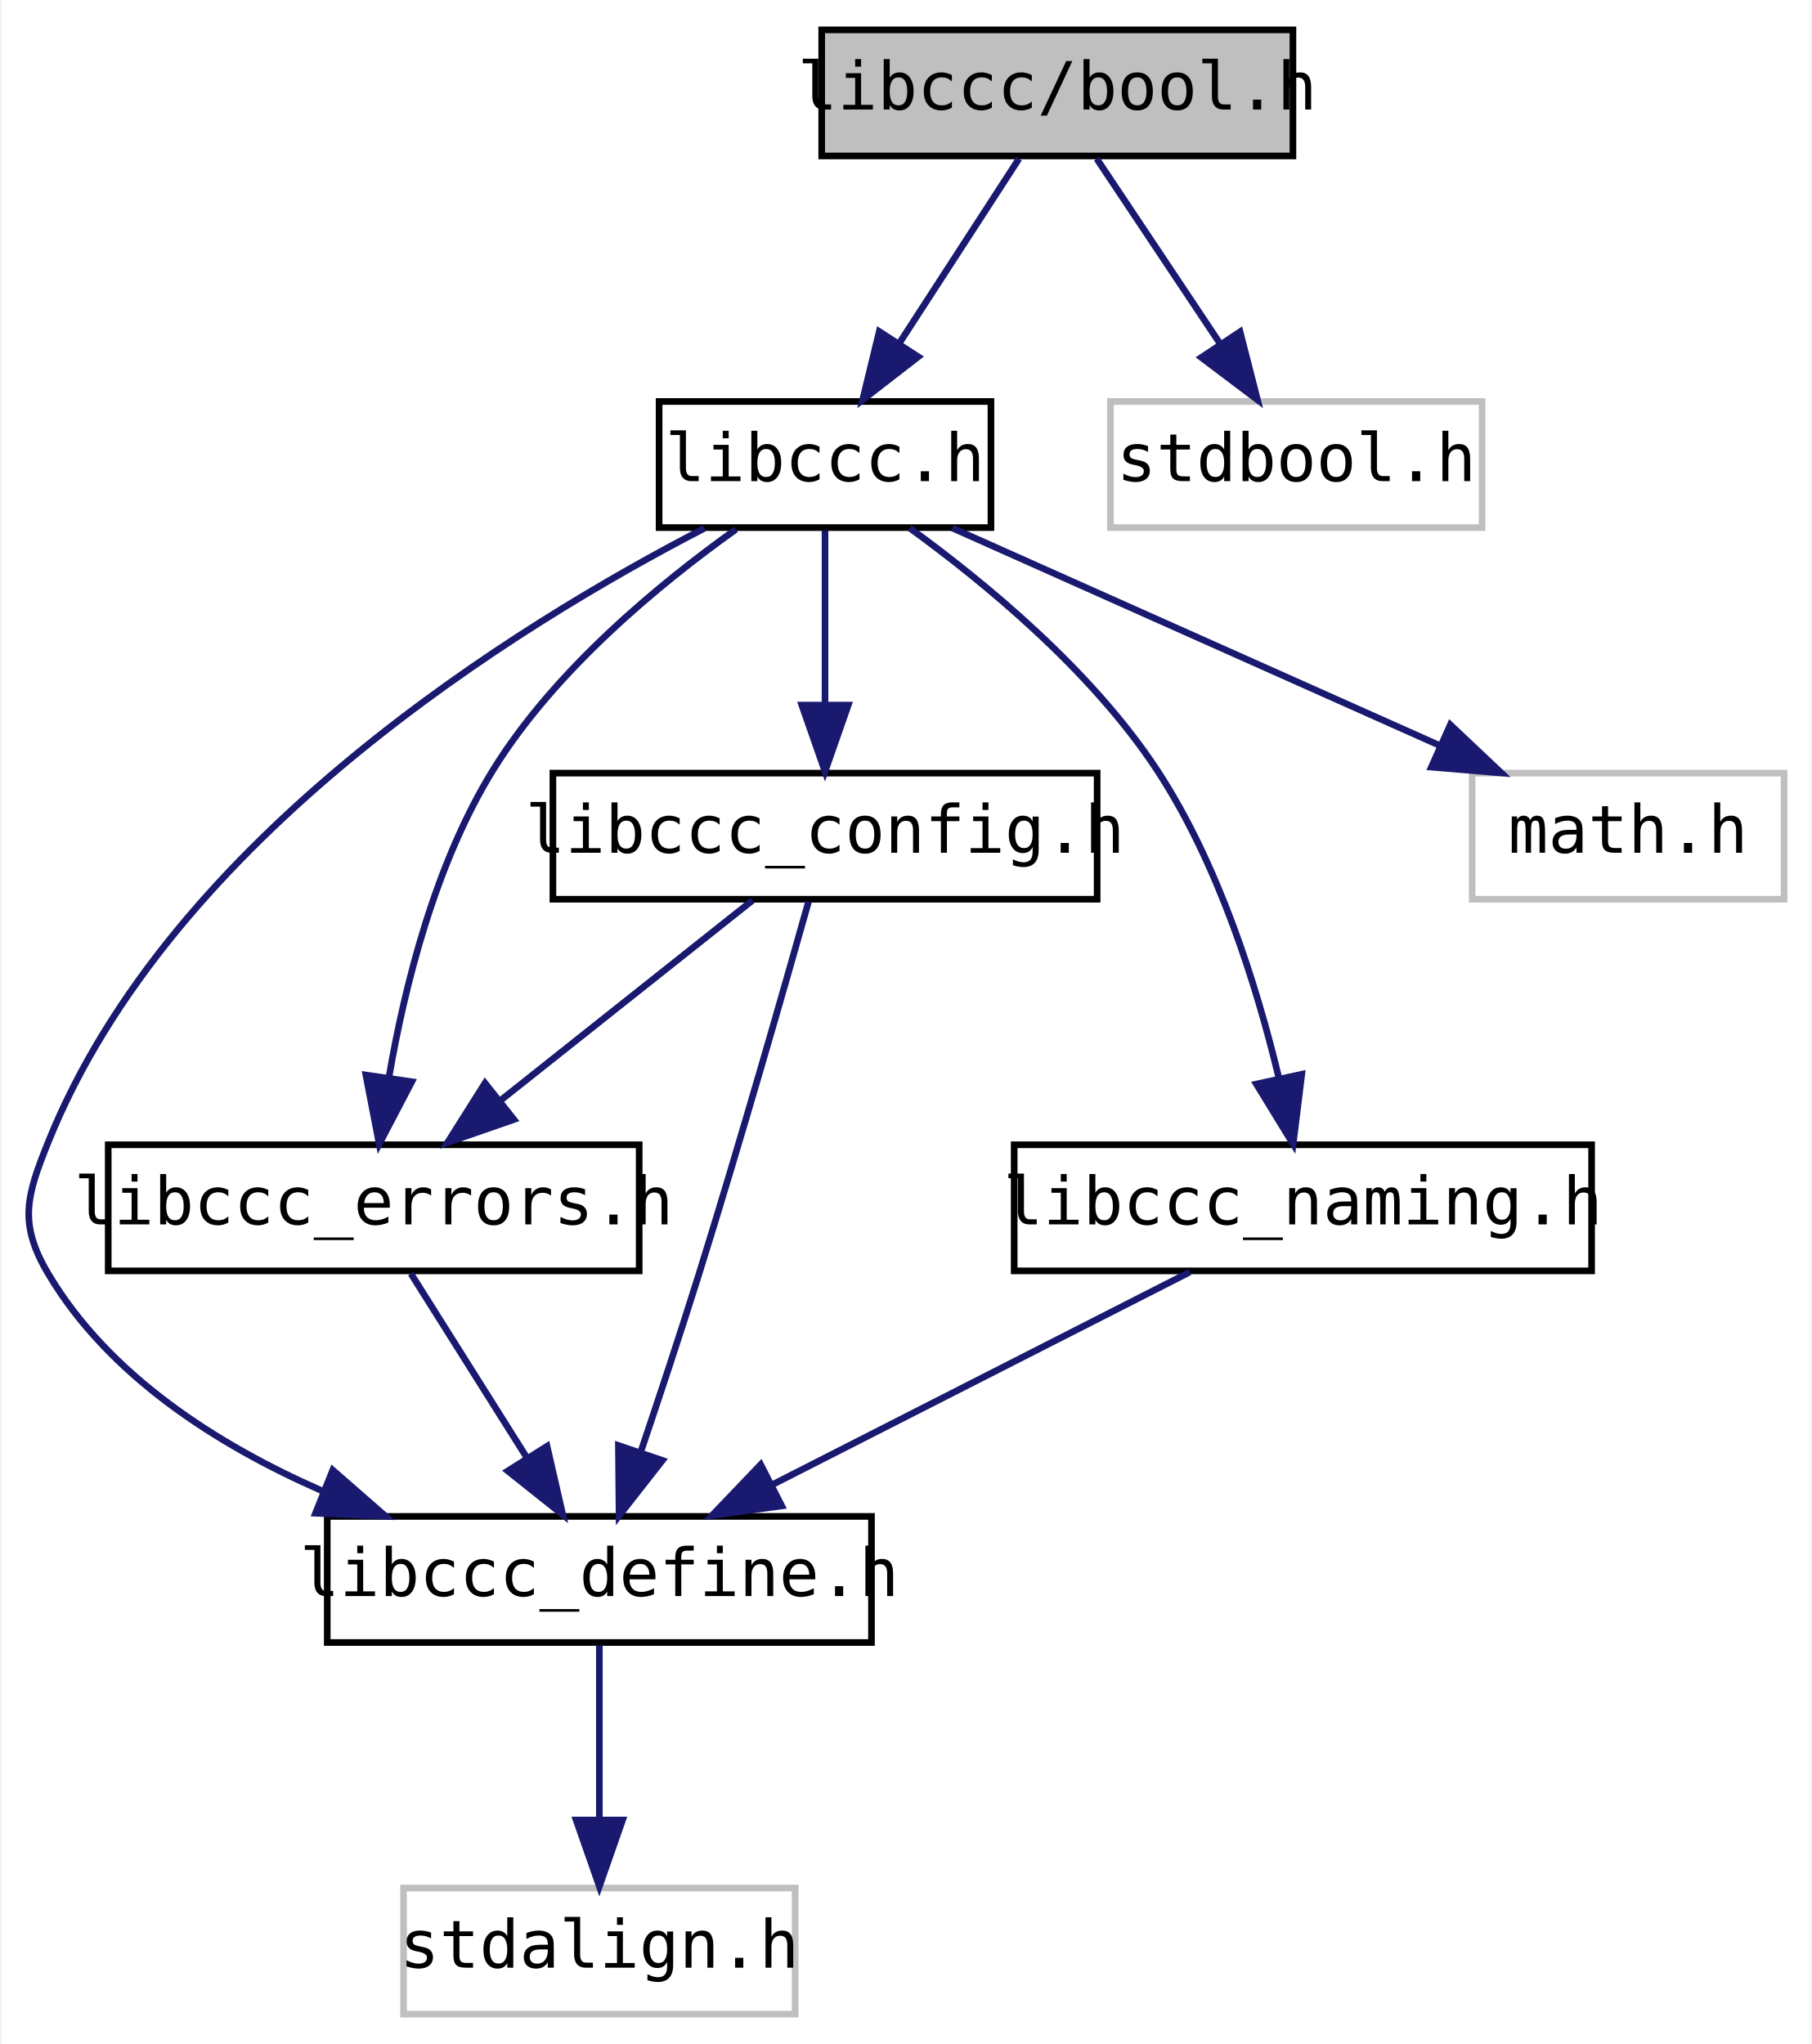
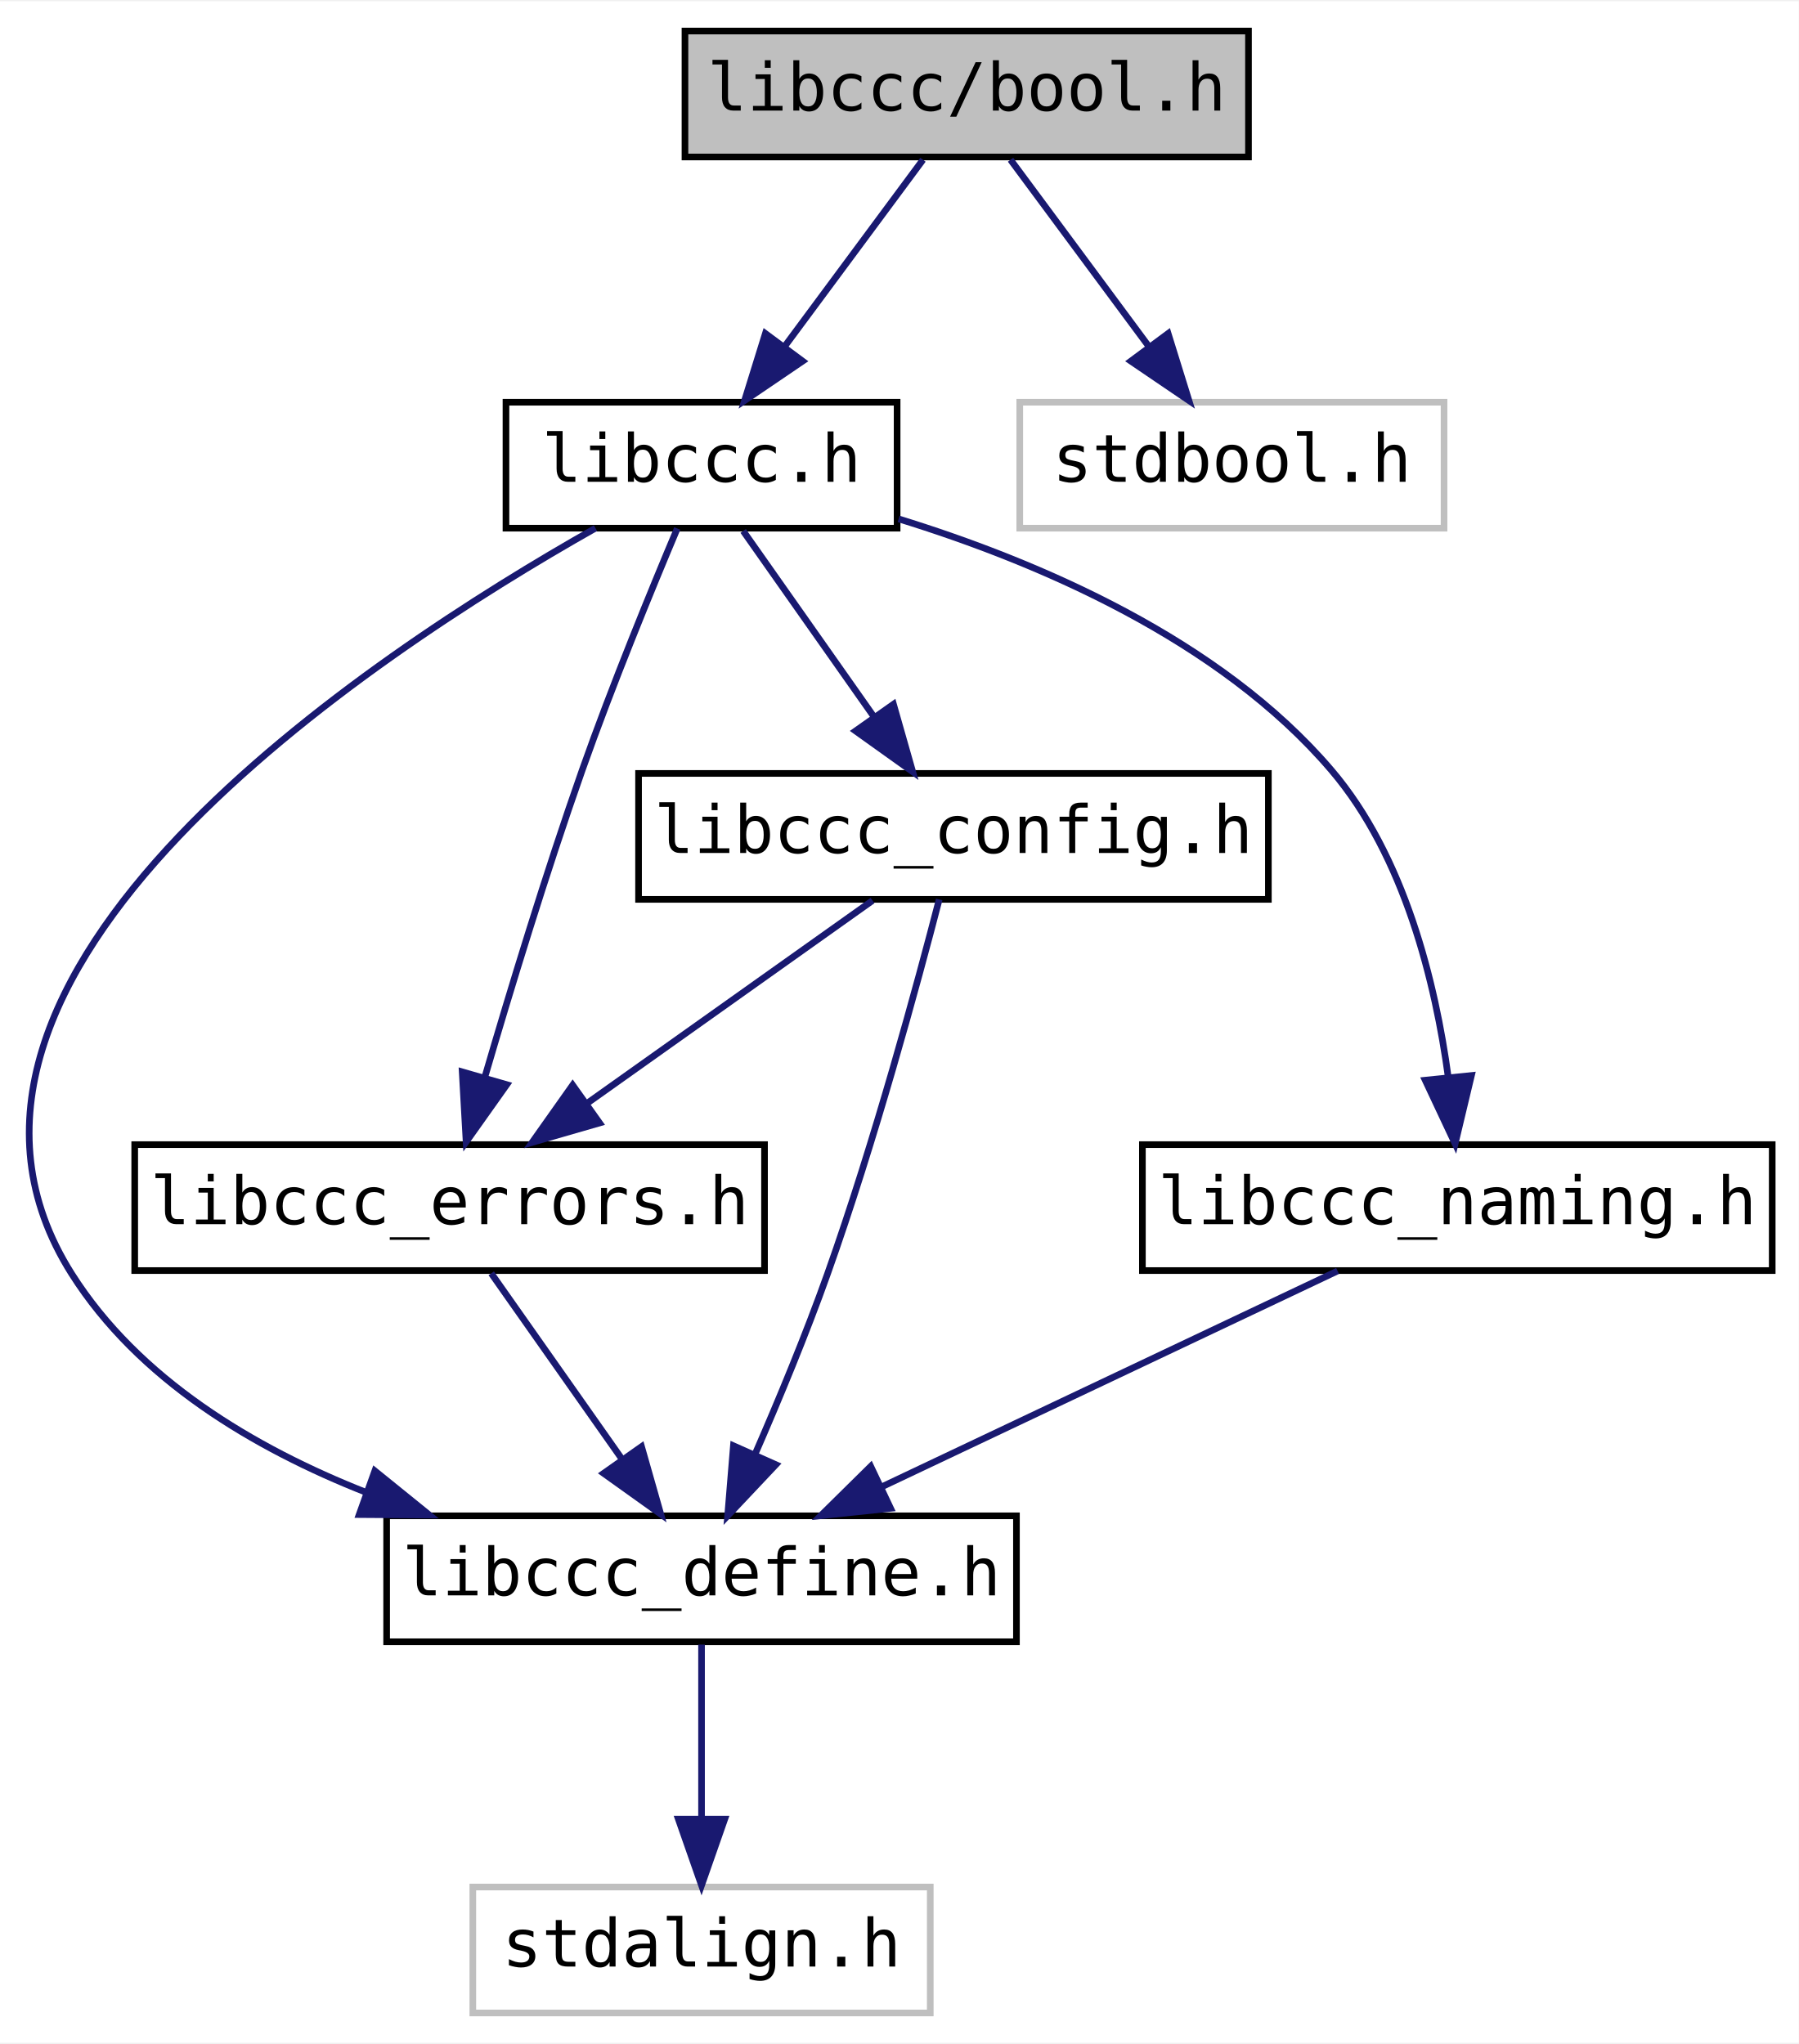
- <svg xmlns="http://www.w3.org/2000/svg" xmlns:xlink="http://www.w3.org/1999/xlink" width="273pt" height="308pt" viewBox="0.00 0.00 272.61 308.00">
+ <svg xmlns="http://www.w3.org/2000/svg" xmlns:xlink="http://www.w3.org/1999/xlink" width="271pt" height="308pt" viewBox="0.00 0.00 271.32 308.00">
  <g id="graph0" class="graph" transform="scale(1 1) rotate(0) translate(4 304)">
-     <polygon fill="white" stroke="transparent" points="-4,4 -4,-304 268.61,-304 268.61,4 -4,4" />
+     <polygon fill="white" stroke="transparent" points="-4,4 -4,-304 267.32,-304 267.32,4 -4,4" />
    <g id="node1" class="node">
      <g id="a_node1">
        <a xlink:title=" ">
-           <polygon fill="#bfbfbf" stroke="black" points="119.61,-280.5 119.61,-299.5 190.61,-299.5 190.61,-280.5 119.61,-280.5" />
-           <text text-anchor="middle" x="155.11" y="-287.5" font-family="Consolas" font-size="10.00">libccc/bool.h</text>
+           <polygon fill="#bfbfbf" stroke="black" points="99.32,-280.5 99.32,-299.5 184.32,-299.5 184.32,-280.5 99.32,-280.5" />
+           <text text-anchor="middle" x="141.82" y="-287.5" font-family="Consolas" font-size="10.00">libccc/bool.h</text>
        </a>
      </g>
    </g>
    <g id="node2" class="node">
      <g id="a_node2">
        <a xlink:href="libccc_8h.html" target="_top" xlink:title=" ">
-           <polygon fill="white" stroke="black" points="95.11,-224.5 95.11,-243.5 145.11,-243.5 145.11,-224.5 95.11,-224.5" />
-           <text text-anchor="middle" x="120.11" y="-231.5" font-family="Consolas" font-size="10.00">libccc.h</text>
+           <polygon fill="white" stroke="black" points="72.32,-224.5 72.32,-243.5 131.32,-243.5 131.32,-224.5 72.32,-224.5" />
+           <text text-anchor="middle" x="101.82" y="-231.5" font-family="Consolas" font-size="10.00">libccc.h</text>
        </a>
      </g>
    </g>
    <g id="edge1" class="edge">
-       <path fill="none" stroke="midnightblue" d="M149.33,-280.08C144.43,-272.53 137.28,-261.49 131.27,-252.23" />
-       <polygon fill="midnightblue" stroke="midnightblue" points="134.15,-250.24 125.78,-243.75 128.28,-254.05 134.15,-250.24" />
+       <path fill="none" stroke="midnightblue" d="M135.22,-280.08C129.57,-272.46 121.28,-261.26 114.37,-251.94" />
+       <polygon fill="midnightblue" stroke="midnightblue" points="117.07,-249.7 108.31,-243.75 111.45,-253.87 117.07,-249.7" />
    </g>
-     <g id="node9" class="node">
-       <g id="a_node9">
+     <g id="node8" class="node">
+       <g id="a_node8">
        <a xlink:title=" ">
-           <polygon fill="white" stroke="#bfbfbf" points="163.11,-224.5 163.11,-243.5 219.11,-243.5 219.11,-224.5 163.11,-224.5" />
-           <text text-anchor="middle" x="191.11" y="-231.5" font-family="Consolas" font-size="10.00">stdbool.h</text>
+           <polygon fill="white" stroke="#bfbfbf" points="149.82,-224.5 149.82,-243.5 213.82,-243.5 213.82,-224.5 149.82,-224.5" />
+           <text text-anchor="middle" x="181.82" y="-231.5" font-family="Consolas" font-size="10.00">stdbool.h</text>
        </a>
      </g>
    </g>
-     <g id="edge12" class="edge">
-       <path fill="none" stroke="midnightblue" d="M161.05,-280.08C166.08,-272.53 173.44,-261.49 179.62,-252.23" />
-       <polygon fill="midnightblue" stroke="midnightblue" points="182.64,-254.01 185.27,-243.75 176.81,-250.13 182.64,-254.01" />
+     <g id="edge11" class="edge">
+       <path fill="none" stroke="midnightblue" d="M148.43,-280.08C154.08,-272.46 162.37,-261.26 169.27,-251.94" />
+       <polygon fill="midnightblue" stroke="midnightblue" points="172.2,-253.87 175.34,-243.75 166.58,-249.7 172.2,-253.87" />
    </g>
    <g id="node3" class="node">
      <g id="a_node3">
        <a xlink:href="libccc__define_8h.html" target="_top" xlink:title=" ">
-           <polygon fill="white" stroke="black" points="45.11,-56.5 45.11,-75.5 127.11,-75.5 127.11,-56.5 45.11,-56.5" />
-           <text text-anchor="middle" x="86.11" y="-63.5" font-family="Consolas" font-size="10.00">libccc_define.h</text>
+           <polygon fill="white" stroke="black" points="54.32,-56.5 54.32,-75.5 149.32,-75.5 149.32,-56.5 54.32,-56.5" />
+           <text text-anchor="middle" x="101.82" y="-63.5" font-family="Consolas" font-size="10.00">libccc_define.h</text>
        </a>
      </g>
    </g>
    <g id="edge2" class="edge">
-       <path fill="none" stroke="midnightblue" d="M101.93,-224.39C73.94,-209.93 21.58,-177.79 3.11,-132 -0.22,-123.76 -1.44,-119.64 3.11,-112 12.2,-96.72 28.49,-86.31 44.25,-79.39" />
-       <polygon fill="midnightblue" stroke="midnightblue" points="45.94,-82.48 53.92,-75.51 43.34,-75.98 45.94,-82.48" />
+       <path fill="none" stroke="midnightblue" d="M85.82,-224.5C51.94,-205.36 -21.67,-157.02 6.82,-112 16.87,-96.13 34.2,-85.74 51.32,-79" />
+       <polygon fill="midnightblue" stroke="midnightblue" points="52.54,-82.28 60.77,-75.62 50.18,-75.69 52.54,-82.28" />
    </g>
    <g id="node5" class="node">
      <g id="a_node5">
        <a xlink:href="libccc__errors_8h.html" target="_top" xlink:title=" ">
-           <polygon fill="white" stroke="black" points="12.11,-112.5 12.11,-131.5 92.11,-131.5 92.11,-112.5 12.11,-112.5" />
-           <text text-anchor="middle" x="52.11" y="-119.5" font-family="Consolas" font-size="10.00">libccc_errors.h</text>
+           <polygon fill="white" stroke="black" points="16.32,-112.5 16.32,-131.5 111.32,-131.5 111.32,-112.5 16.32,-112.5" />
+           <text text-anchor="middle" x="63.82" y="-119.5" font-family="Consolas" font-size="10.00">libccc_errors.h</text>
        </a>
      </g>
    </g>
    <g id="edge4" class="edge">
-       <path fill="none" stroke="midnightblue" d="M106.68,-224.23C95.32,-216.13 79.45,-203.1 70.11,-188 61.35,-173.84 56.76,-155.36 54.42,-141.72" />
-       <polygon fill="midnightblue" stroke="midnightblue" points="57.85,-141 52.94,-131.61 50.93,-142.01 57.85,-141" />
+       <path fill="none" stroke="midnightblue" d="M98.16,-224.45C94.37,-215.46 88.36,-200.85 83.82,-188 78.36,-172.52 72.93,-154.68 69.11,-141.61" />
+       <polygon fill="midnightblue" stroke="midnightblue" points="72.44,-140.55 66.31,-131.91 65.72,-142.48 72.44,-140.55" />
    </g>
    <g id="node6" class="node">
      <g id="a_node6">
        <a xlink:href="libccc__config_8h.html" target="_top" xlink:title=" ">
-           <polygon fill="white" stroke="black" points="79.11,-168.5 79.11,-187.5 161.11,-187.5 161.11,-168.5 79.11,-168.5" />
-           <text text-anchor="middle" x="120.11" y="-175.5" font-family="Consolas" font-size="10.00">libccc_config.h</text>
+           <polygon fill="white" stroke="black" points="92.32,-168.5 92.32,-187.5 187.32,-187.5 187.32,-168.5 92.32,-168.5" />
+           <text text-anchor="middle" x="139.82" y="-175.5" font-family="Consolas" font-size="10.00">libccc_config.h</text>
        </a>
      </g>
    </g>
    <g id="edge6" class="edge">
-       <path fill="none" stroke="midnightblue" d="M120.11,-224.08C120.11,-217.01 120.11,-206.86 120.11,-197.99" />
-       <polygon fill="midnightblue" stroke="midnightblue" points="123.61,-197.75 120.11,-187.75 116.61,-197.75 123.61,-197.75" />
+       <path fill="none" stroke="midnightblue" d="M108.1,-224.08C113.47,-216.46 121.34,-205.26 127.9,-195.94" />
+       <polygon fill="midnightblue" stroke="midnightblue" points="130.77,-197.94 133.67,-187.75 125.05,-193.91 130.77,-197.94" />
    </g>
    <g id="node7" class="node">
      <g id="a_node7">
        <a xlink:href="libccc__naming_8h.html" target="_top" xlink:title=" ">
-           <polygon fill="white" stroke="black" points="148.61,-112.5 148.61,-131.5 235.61,-131.5 235.61,-112.5 148.61,-112.5" />
-           <text text-anchor="middle" x="192.11" y="-119.5" font-family="Consolas" font-size="10.00">libccc_naming.h</text>
+           <polygon fill="white" stroke="black" points="168.32,-112.5 168.32,-131.5 263.32,-131.5 263.32,-112.5 168.32,-112.5" />
+           <text text-anchor="middle" x="215.82" y="-119.5" font-family="Consolas" font-size="10.00">libccc_naming.h</text>
        </a>
      </g>
    </g>
    <g id="edge9" class="edge">
-       <path fill="none" stroke="midnightblue" d="M132.88,-224.42C144.13,-216.26 160.22,-203.02 170.11,-188 179.42,-173.85 185.17,-155.37 188.45,-141.73" />
-       <polygon fill="midnightblue" stroke="midnightblue" points="191.94,-142.13 190.64,-131.61 185.1,-140.65 191.94,-142.13" />
-     </g>
-     <g id="node8" class="node">
-       <g id="a_node8">
-         <a xlink:title=" ">
-           <polygon fill="white" stroke="#bfbfbf" points="217.61,-168.5 217.61,-187.5 264.61,-187.5 264.61,-168.5 217.61,-168.5" />
-           <text text-anchor="middle" x="241.11" y="-175.5" font-family="Consolas" font-size="10.00">math.h</text>
-         </a>
-       </g>
-     </g>
-     <g id="edge11" class="edge">
-       <path fill="none" stroke="midnightblue" d="M139.28,-224.44C159.01,-215.64 189.99,-201.81 212.6,-191.72" />
-       <polygon fill="midnightblue" stroke="midnightblue" points="214.32,-194.79 222.02,-187.52 211.46,-188.4 214.32,-194.79" />
+       <path fill="none" stroke="midnightblue" d="M131.55,-225.9C152.61,-219.4 180,-207.71 196.82,-188 207.9,-175.02 212.53,-155.85 214.45,-141.69" />
+       <polygon fill="midnightblue" stroke="midnightblue" points="217.95,-141.93 215.49,-131.63 210.98,-141.22 217.95,-141.93" />
    </g>
    <g id="node4" class="node">
      <g id="a_node4">
        <a xlink:title=" ">
-           <polygon fill="white" stroke="#bfbfbf" points="56.61,-0.5 56.61,-19.5 115.61,-19.5 115.61,-0.5 56.61,-0.5" />
-           <text text-anchor="middle" x="86.11" y="-7.5" font-family="Consolas" font-size="10.00">stdalign.h</text>
+           <polygon fill="white" stroke="#bfbfbf" points="67.32,-0.5 67.32,-19.5 136.32,-19.5 136.32,-0.5 67.32,-0.5" />
+           <text text-anchor="middle" x="101.82" y="-7.5" font-family="Consolas" font-size="10.00">stdalign.h</text>
        </a>
      </g>
    </g>
    <g id="edge3" class="edge">
-       <path fill="none" stroke="midnightblue" d="M86.11,-56.08C86.11,-49.01 86.11,-38.86 86.11,-29.99" />
-       <polygon fill="midnightblue" stroke="midnightblue" points="89.61,-29.75 86.11,-19.75 82.61,-29.75 89.61,-29.75" />
+       <path fill="none" stroke="midnightblue" d="M101.82,-56.08C101.82,-49.01 101.82,-38.86 101.82,-29.99" />
+       <polygon fill="midnightblue" stroke="midnightblue" points="105.32,-29.75 101.82,-19.75 98.32,-29.75 105.32,-29.75" />
    </g>
    <g id="edge5" class="edge">
-       <path fill="none" stroke="midnightblue" d="M57.72,-112.08C62.47,-104.53 69.42,-93.49 75.26,-84.23" />
-       <polygon fill="midnightblue" stroke="midnightblue" points="78.23,-86.08 80.6,-75.75 72.31,-82.35 78.23,-86.08" />
+       <path fill="none" stroke="midnightblue" d="M70.1,-112.08C75.47,-104.46 83.34,-93.26 89.9,-83.94" />
+       <polygon fill="midnightblue" stroke="midnightblue" points="92.77,-85.94 95.67,-75.75 87.05,-81.91 92.77,-85.94" />
    </g>
    <g id="edge7" class="edge">
-       <path fill="none" stroke="midnightblue" d="M117.63,-168.14C114.1,-155.6 107.35,-131.97 101.11,-112 98.34,-103.15 95.1,-93.37 92.34,-85.2" />
-       <polygon fill="midnightblue" stroke="midnightblue" points="95.61,-83.94 89.08,-75.6 88.98,-86.19 95.61,-83.94" />
+       <path fill="none" stroke="midnightblue" d="M137.67,-168.49C134.43,-155.97 127.92,-131.94 120.82,-112 117.58,-102.9 113.47,-92.99 109.89,-84.79" />
+       <polygon fill="midnightblue" stroke="midnightblue" points="113.03,-83.22 105.76,-75.51 106.63,-86.07 113.03,-83.22" />
    </g>
    <g id="edge8" class="edge">
-       <path fill="none" stroke="midnightblue" d="M109.18,-168.32C98.93,-160.18 83.38,-147.84 71.1,-138.09" />
-       <polygon fill="midnightblue" stroke="midnightblue" points="73.24,-135.31 63.23,-131.83 68.88,-140.79 73.24,-135.31" />
+       <path fill="none" stroke="midnightblue" d="M127.61,-168.32C116.05,-160.11 98.45,-147.6 84.66,-137.81" />
+       <polygon fill="midnightblue" stroke="midnightblue" points="86.44,-134.77 76.26,-131.83 82.38,-140.48 86.44,-134.77" />
    </g>
    <g id="edge10" class="edge">
-       <path fill="none" stroke="midnightblue" d="M175.07,-112.32C158.08,-103.66 131.73,-90.24 112.11,-80.25" />
-       <polygon fill="midnightblue" stroke="midnightblue" points="113.59,-77.08 103.09,-75.65 110.42,-83.31 113.59,-77.08" />
+       <path fill="none" stroke="midnightblue" d="M197.76,-112.44C179.25,-103.68 150.24,-89.94 128.97,-79.86" />
+       <polygon fill="midnightblue" stroke="midnightblue" points="130.34,-76.63 119.8,-75.52 127.34,-82.96 130.34,-76.63" />
    </g>
  </g>
</svg>
